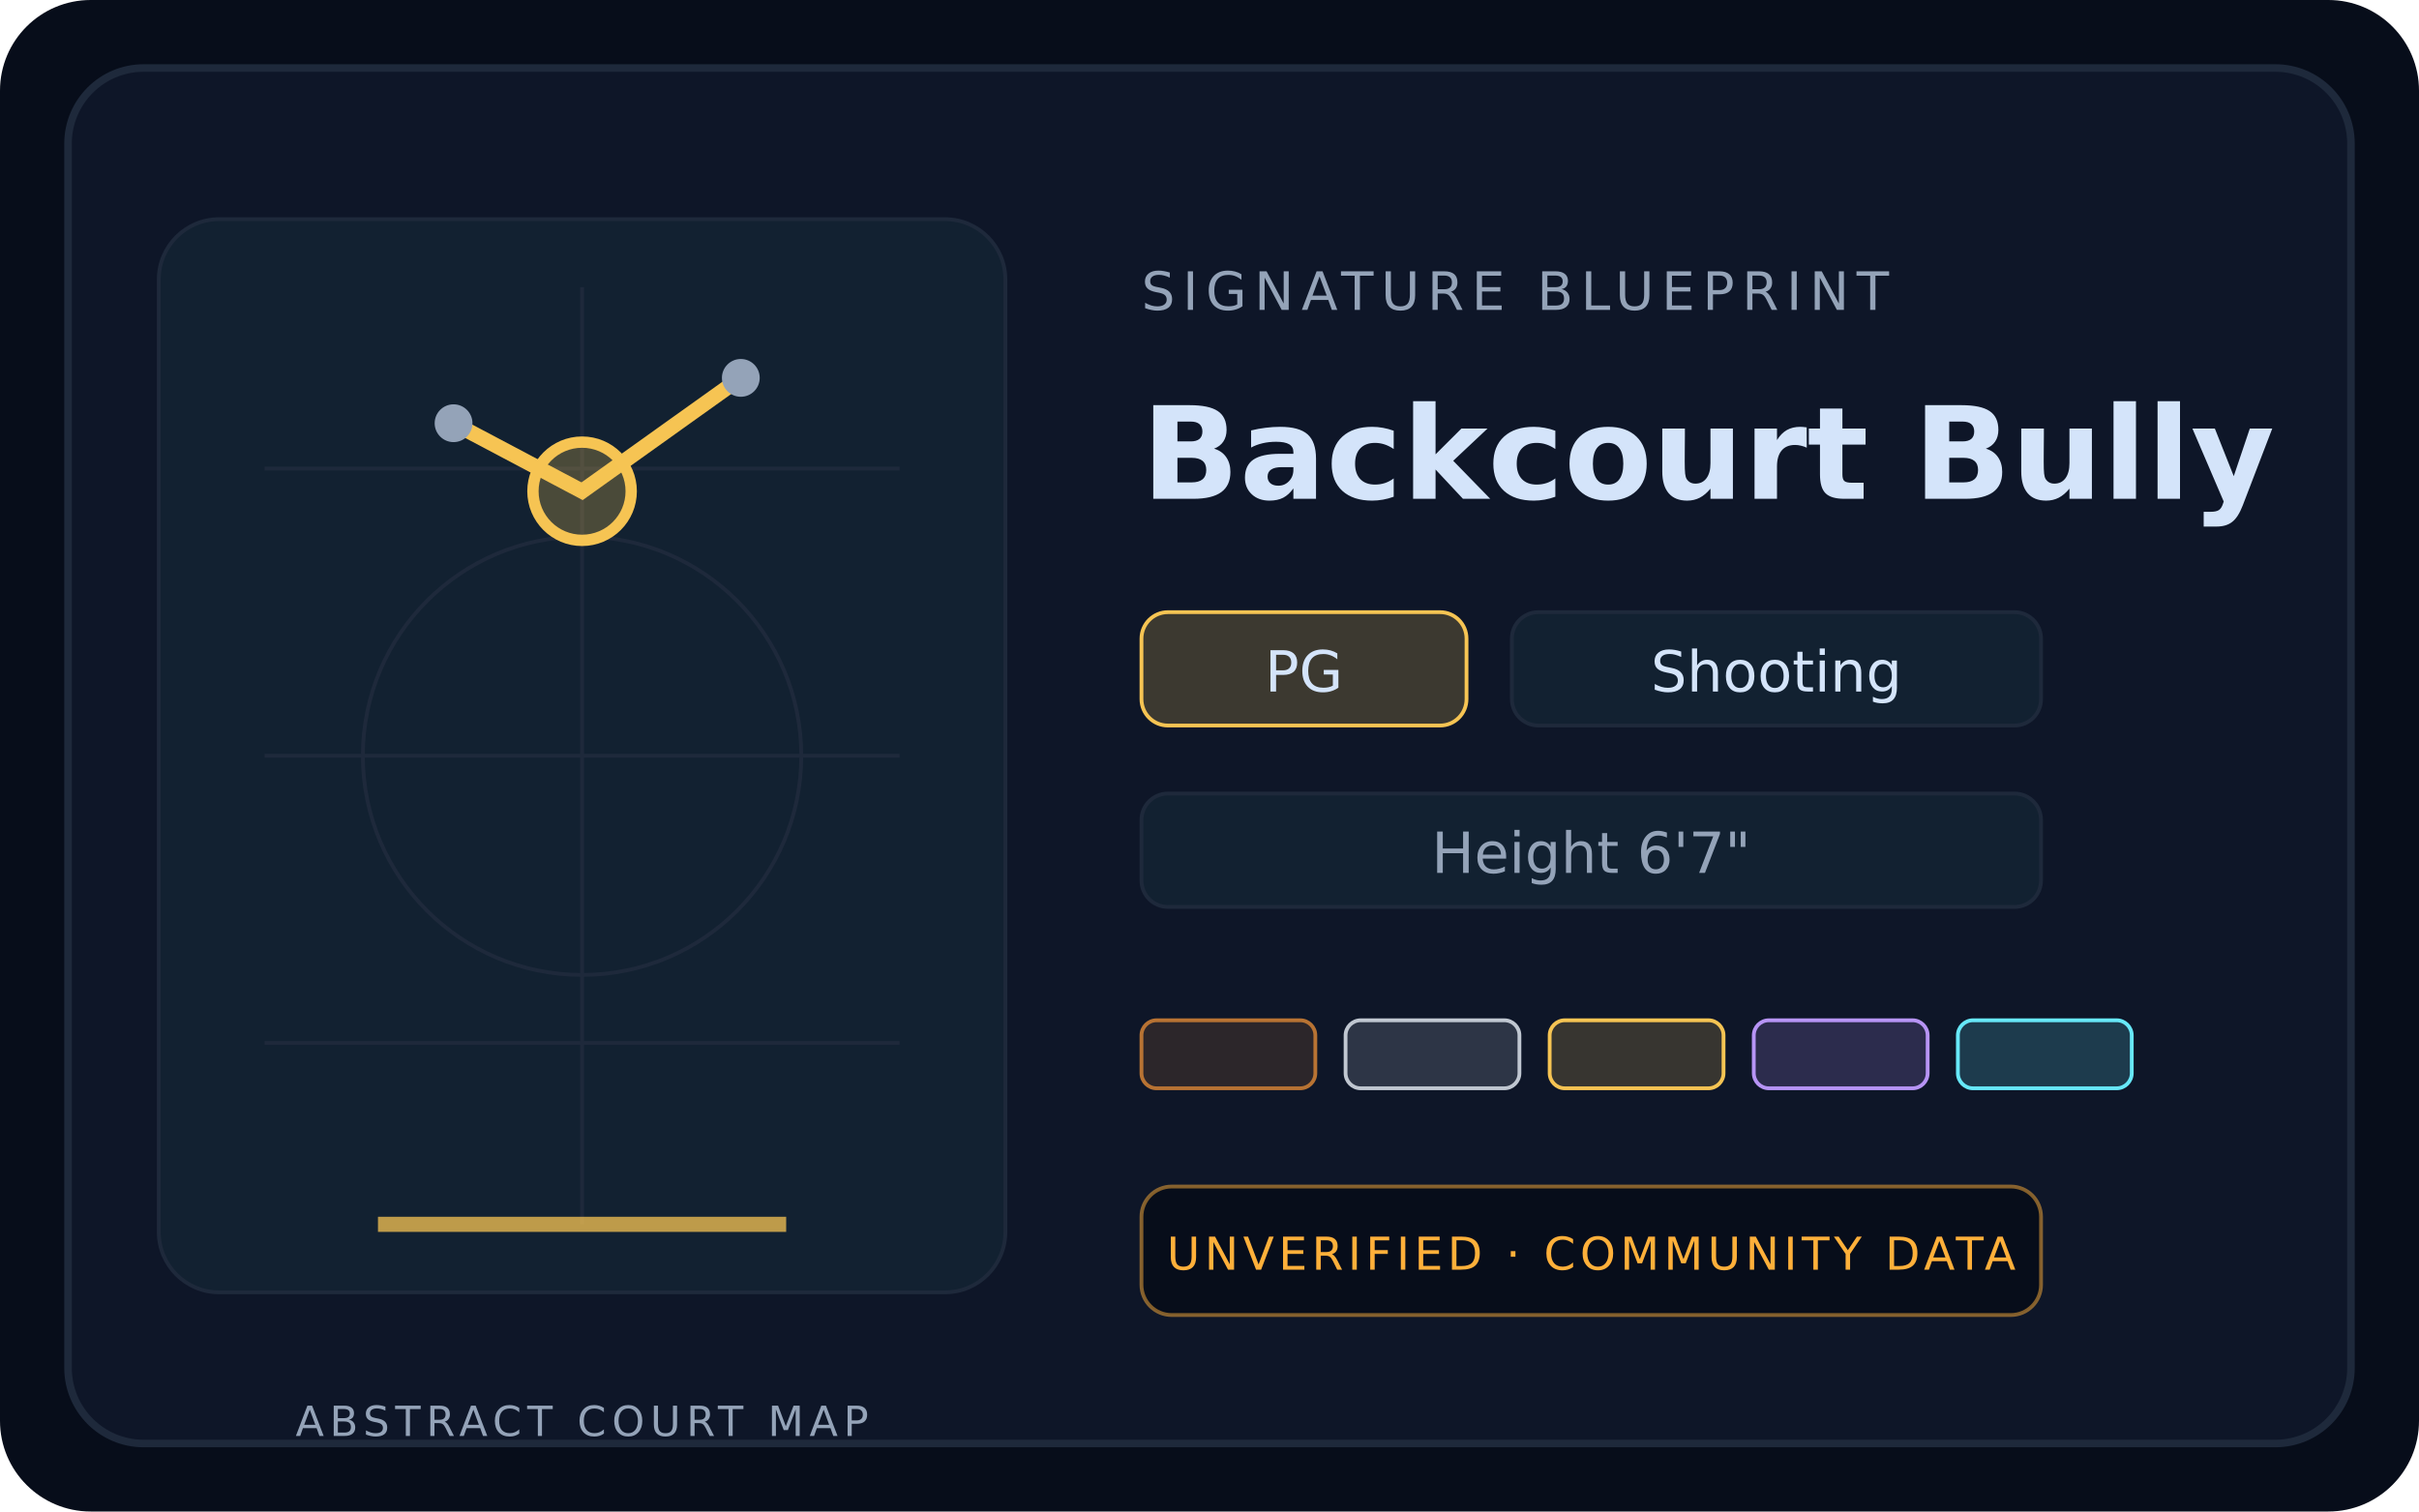
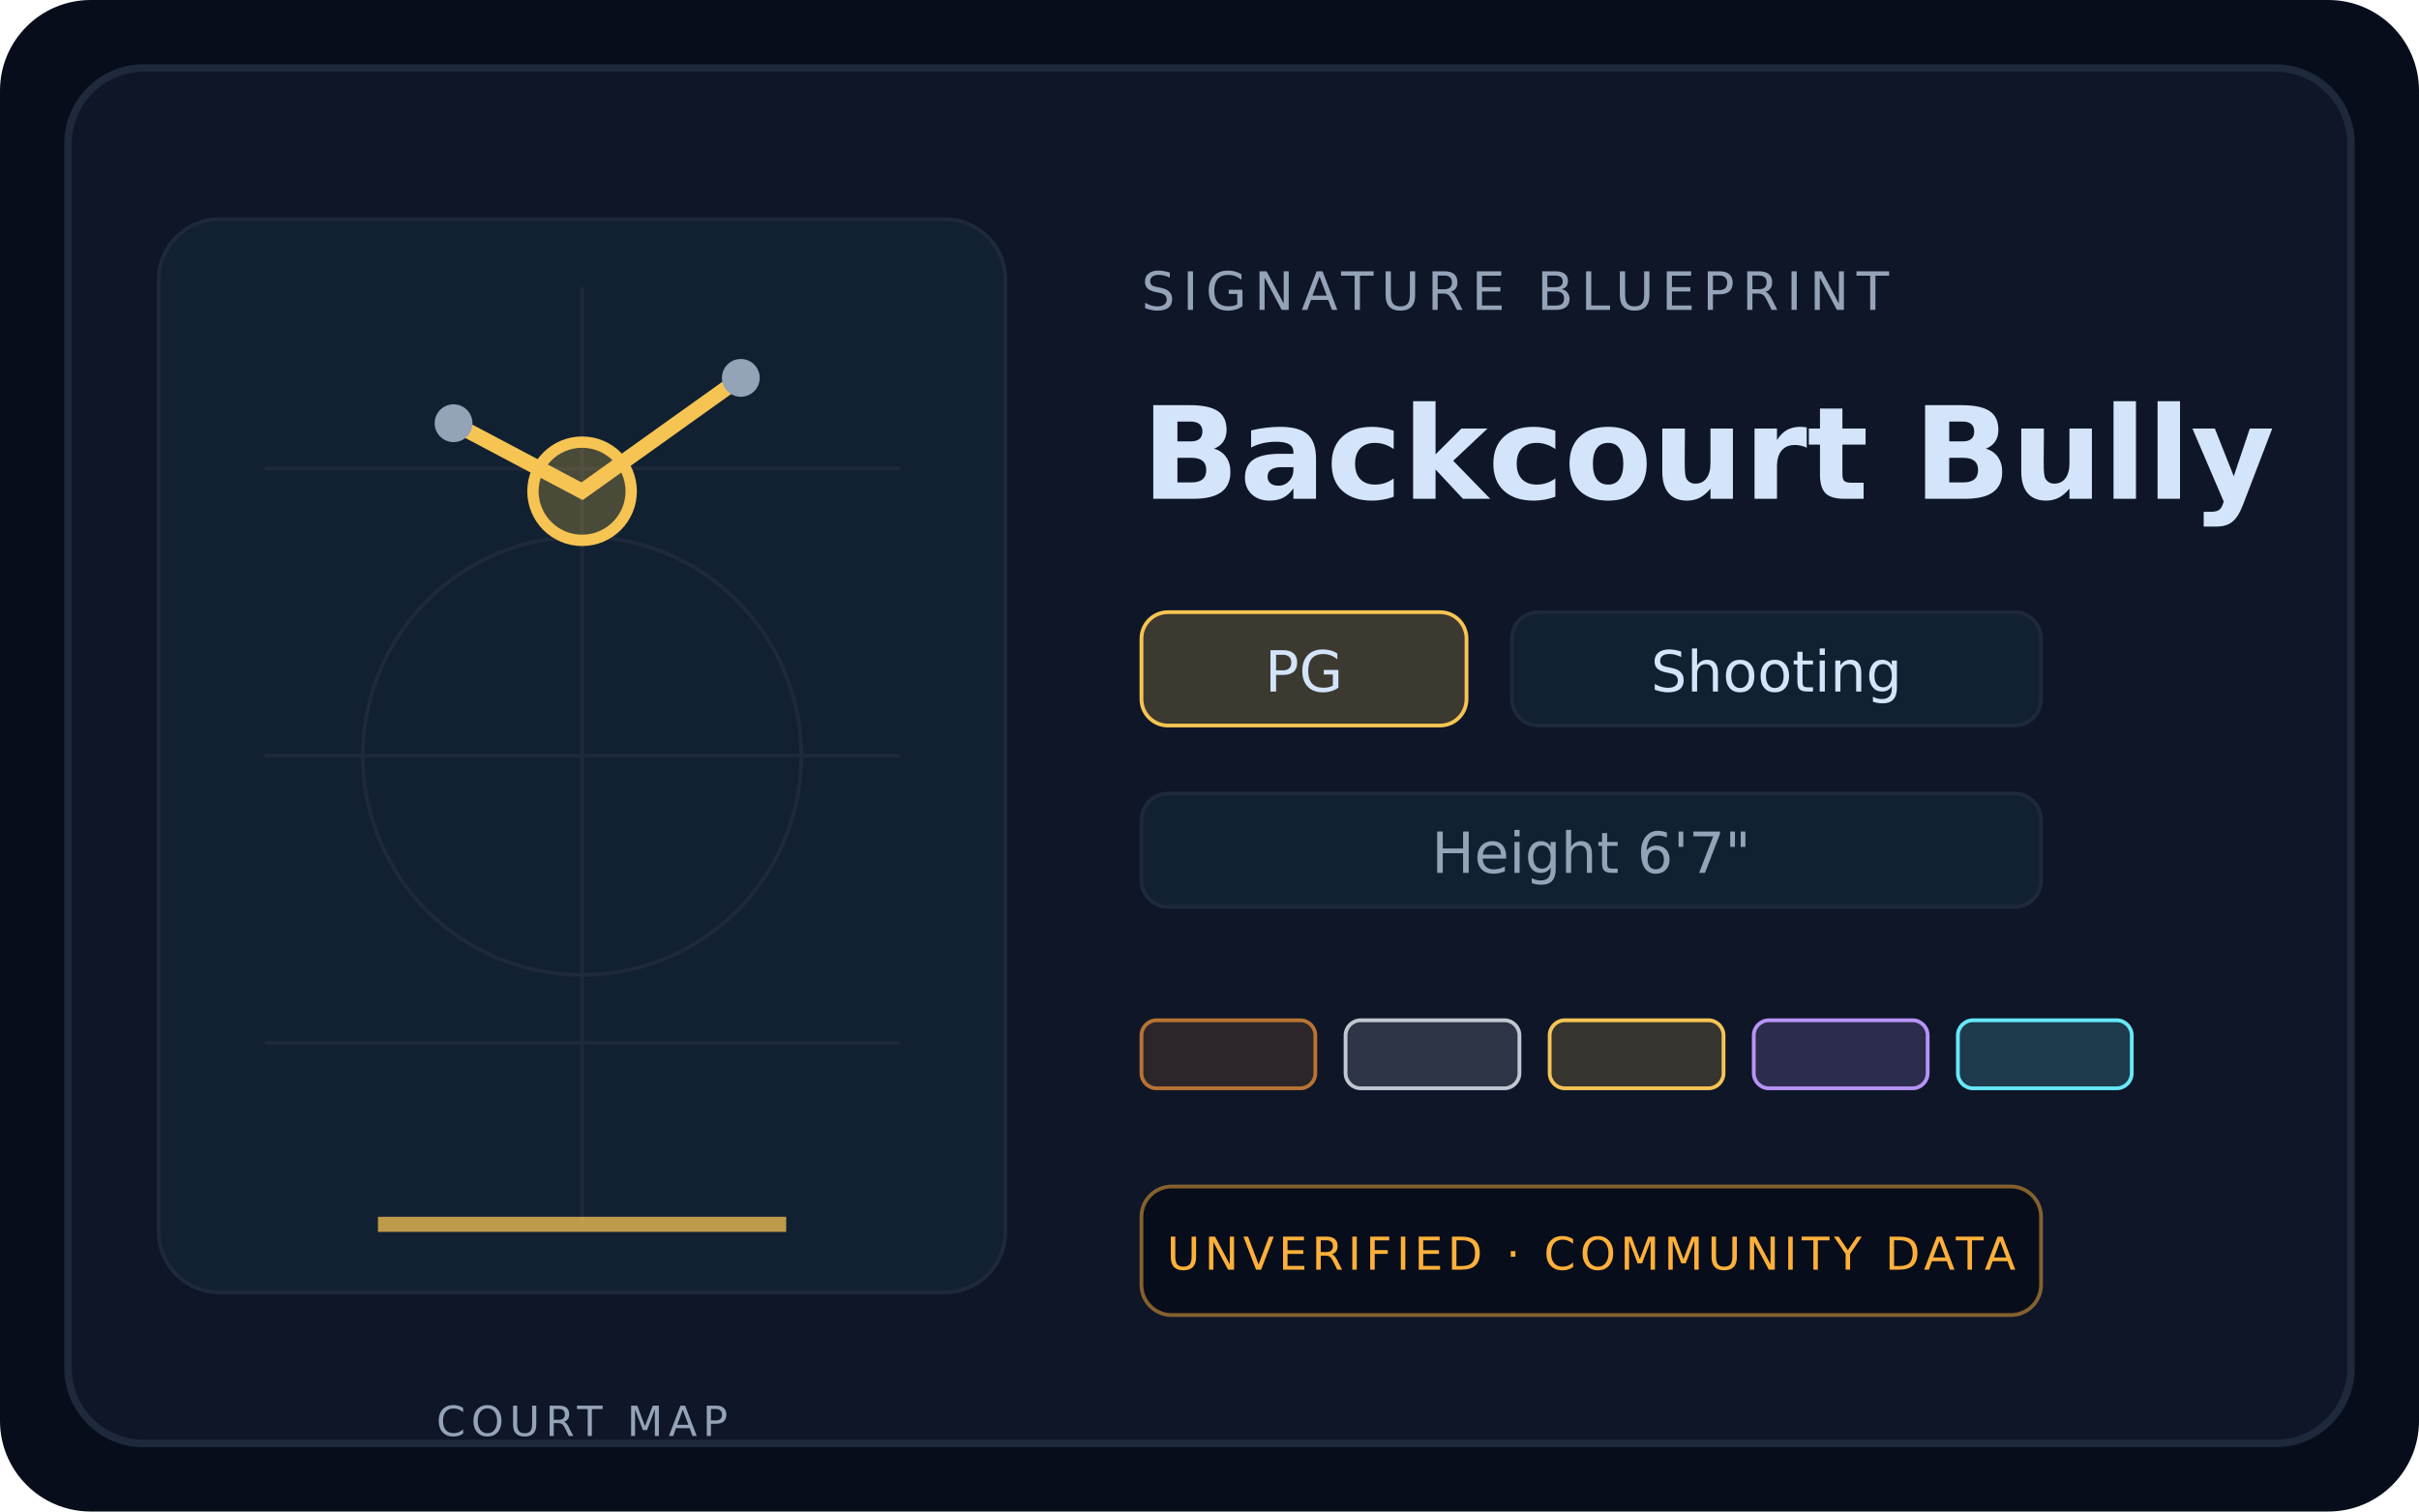
- <svg xmlns="http://www.w3.org/2000/svg" width="640" height="400" viewBox="0 0 640 400" role="img" aria-label="My2KBuilder original visual asset">
+ <svg xmlns="http://www.w3.org/2000/svg" width="640" height="400" viewBox="0 0 640 400" role="img" aria-label="My2KBuilder artwork">
  <defs>
    <linearGradient id="bgGlow" x1="0" y1="0" x2="1" y2="1">
      <stop offset="0" stop-color="#FFB03A" stop-opacity="0.26" />
      <stop offset="0.48" stop-color="#070D1A" stop-opacity="0" />
      <stop offset="1" stop-color="#34D0F7" stop-opacity="0.16" />
    </linearGradient>
    <linearGradient id="metal" x1="0" y1="0" x2="1" y2="1">
      <stop offset="0" stop-color="#ffffff" stop-opacity="0.72" />
      <stop offset="0.45" stop-color="#ffffff" stop-opacity="0.08" />
      <stop offset="1" stop-color="#000000" stop-opacity="0.24" />
    </linearGradient>
  </defs>
  <rect width="640" height="400" rx="24" fill="#070D1A" />
  <rect x="18" y="18" width="604" height="364" rx="20" fill="#0E1628" stroke="#1E293B" stroke-width="2" />
  <g transform="translate(42,58)">
    <rect width="224" height="284" rx="16" fill="#122131" stroke="#1E293B" />
    <path d="M112 18v248M28 142h168M28 66h168M28 218h168" stroke="#1E293B" />
    <circle cx="112" cy="142" r="58" fill="none" stroke="#1E293B" />
    <path d="M58 266h108" stroke="#F6C453" stroke-width="4" stroke-opacity="0.75" />
    <path d="M78 54L112 72L154 42" fill="none" stroke="#F6C453" stroke-width="4" stroke-linecap="round" />
    <circle cx="112" cy="72" r="13" fill="#F6C453" fill-opacity="0.25" stroke="#F6C453" stroke-width="3" />
    <circle cx="78" cy="54" r="5" fill="#94A3B8" />
    <circle cx="154" cy="42" r="5" fill="#94A3B8" />
-     <text x="112" y="322" text-anchor="middle" font-family="DejaVu Sans, Arial, sans-serif" font-size="11" letter-spacing="1.5" fill="#94A3B8">ABSTRACT COURT MAP</text>
+     <text x="112" y="322" text-anchor="middle" font-family="DejaVu Sans, Arial, sans-serif" font-size="11" letter-spacing="1.5" fill="#94A3B8">COURT MAP</text>
  </g>
  <text x="302" y="82" font-family="DejaVu Sans, Arial, sans-serif" font-size="14" letter-spacing="2" fill="#94A3B8">SIGNATURE BLUEPRINT</text>
  <text x="302" y="132" font-family="DejaVu Sans, Arial, sans-serif" font-size="34" font-weight="700" fill="#D4E4FA">Backcourt Bully</text>
  <g font-family="DejaVu Sans, Arial, sans-serif" font-size="15">
    <rect x="302" y="162" width="86" height="30" rx="7" fill="#F6C453" fill-opacity="0.20" stroke="#F6C453" />
    <text x="345" y="183" text-anchor="middle" fill="#D4E4FA">PG</text>
    <rect x="400" y="162" width="140" height="30" rx="7" fill="#122131" stroke="#1E293B" />
    <text x="470" y="183" text-anchor="middle" fill="#D4E4FA">Shooting</text>
    <rect x="302" y="210" width="238" height="30" rx="7" fill="#122131" stroke="#1E293B" />
    <text x="421" y="231" text-anchor="middle" fill="#94A3B8">Height 6'7"</text>
  </g>
  <g transform="translate(302,270)">
    <rect x="0" y="0" width="46" height="18" rx="4" fill="#B87333" fill-opacity="0.18" stroke="#B87333" />
    <rect x="54" y="0" width="46" height="18" rx="4" fill="#C0C7D1" fill-opacity="0.18" stroke="#C0C7D1" />
    <rect x="108" y="0" width="46" height="18" rx="4" fill="#F6C453" fill-opacity="0.18" stroke="#F6C453" />
    <rect x="162" y="0" width="46" height="18" rx="4" fill="#B794F6" fill-opacity="0.18" stroke="#B794F6" />
    <rect x="216" y="0" width="46" height="18" rx="4" fill="#67E8F9" fill-opacity="0.18" stroke="#67E8F9" />
  </g>
  <rect x="302" y="314" width="238" height="34" rx="8" fill="#070D1A" stroke="#FFB03A" stroke-opacity="0.5" />
  <text x="421" y="336" text-anchor="middle" font-family="DejaVu Sans, Arial, sans-serif" font-size="12" letter-spacing="1.2" fill="#FFB03A">UNVERIFIED · COMMUNITY DATA</text>
</svg>
